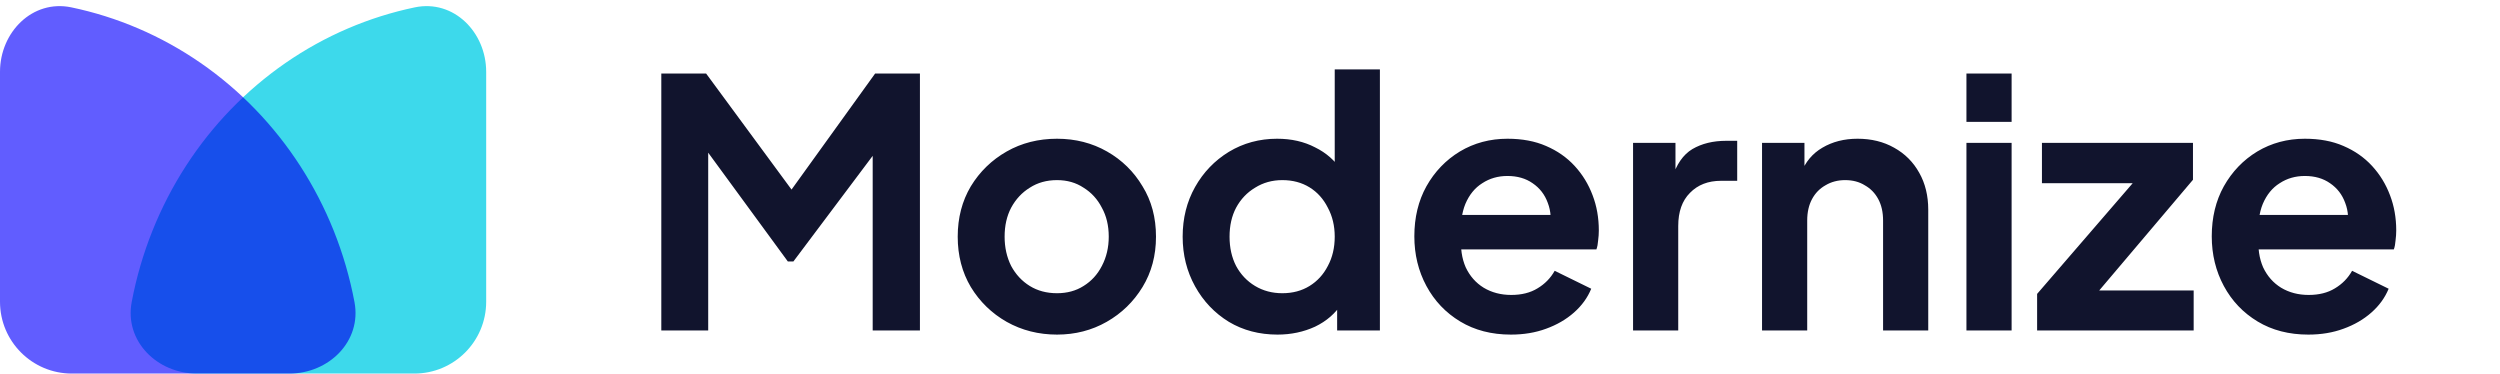
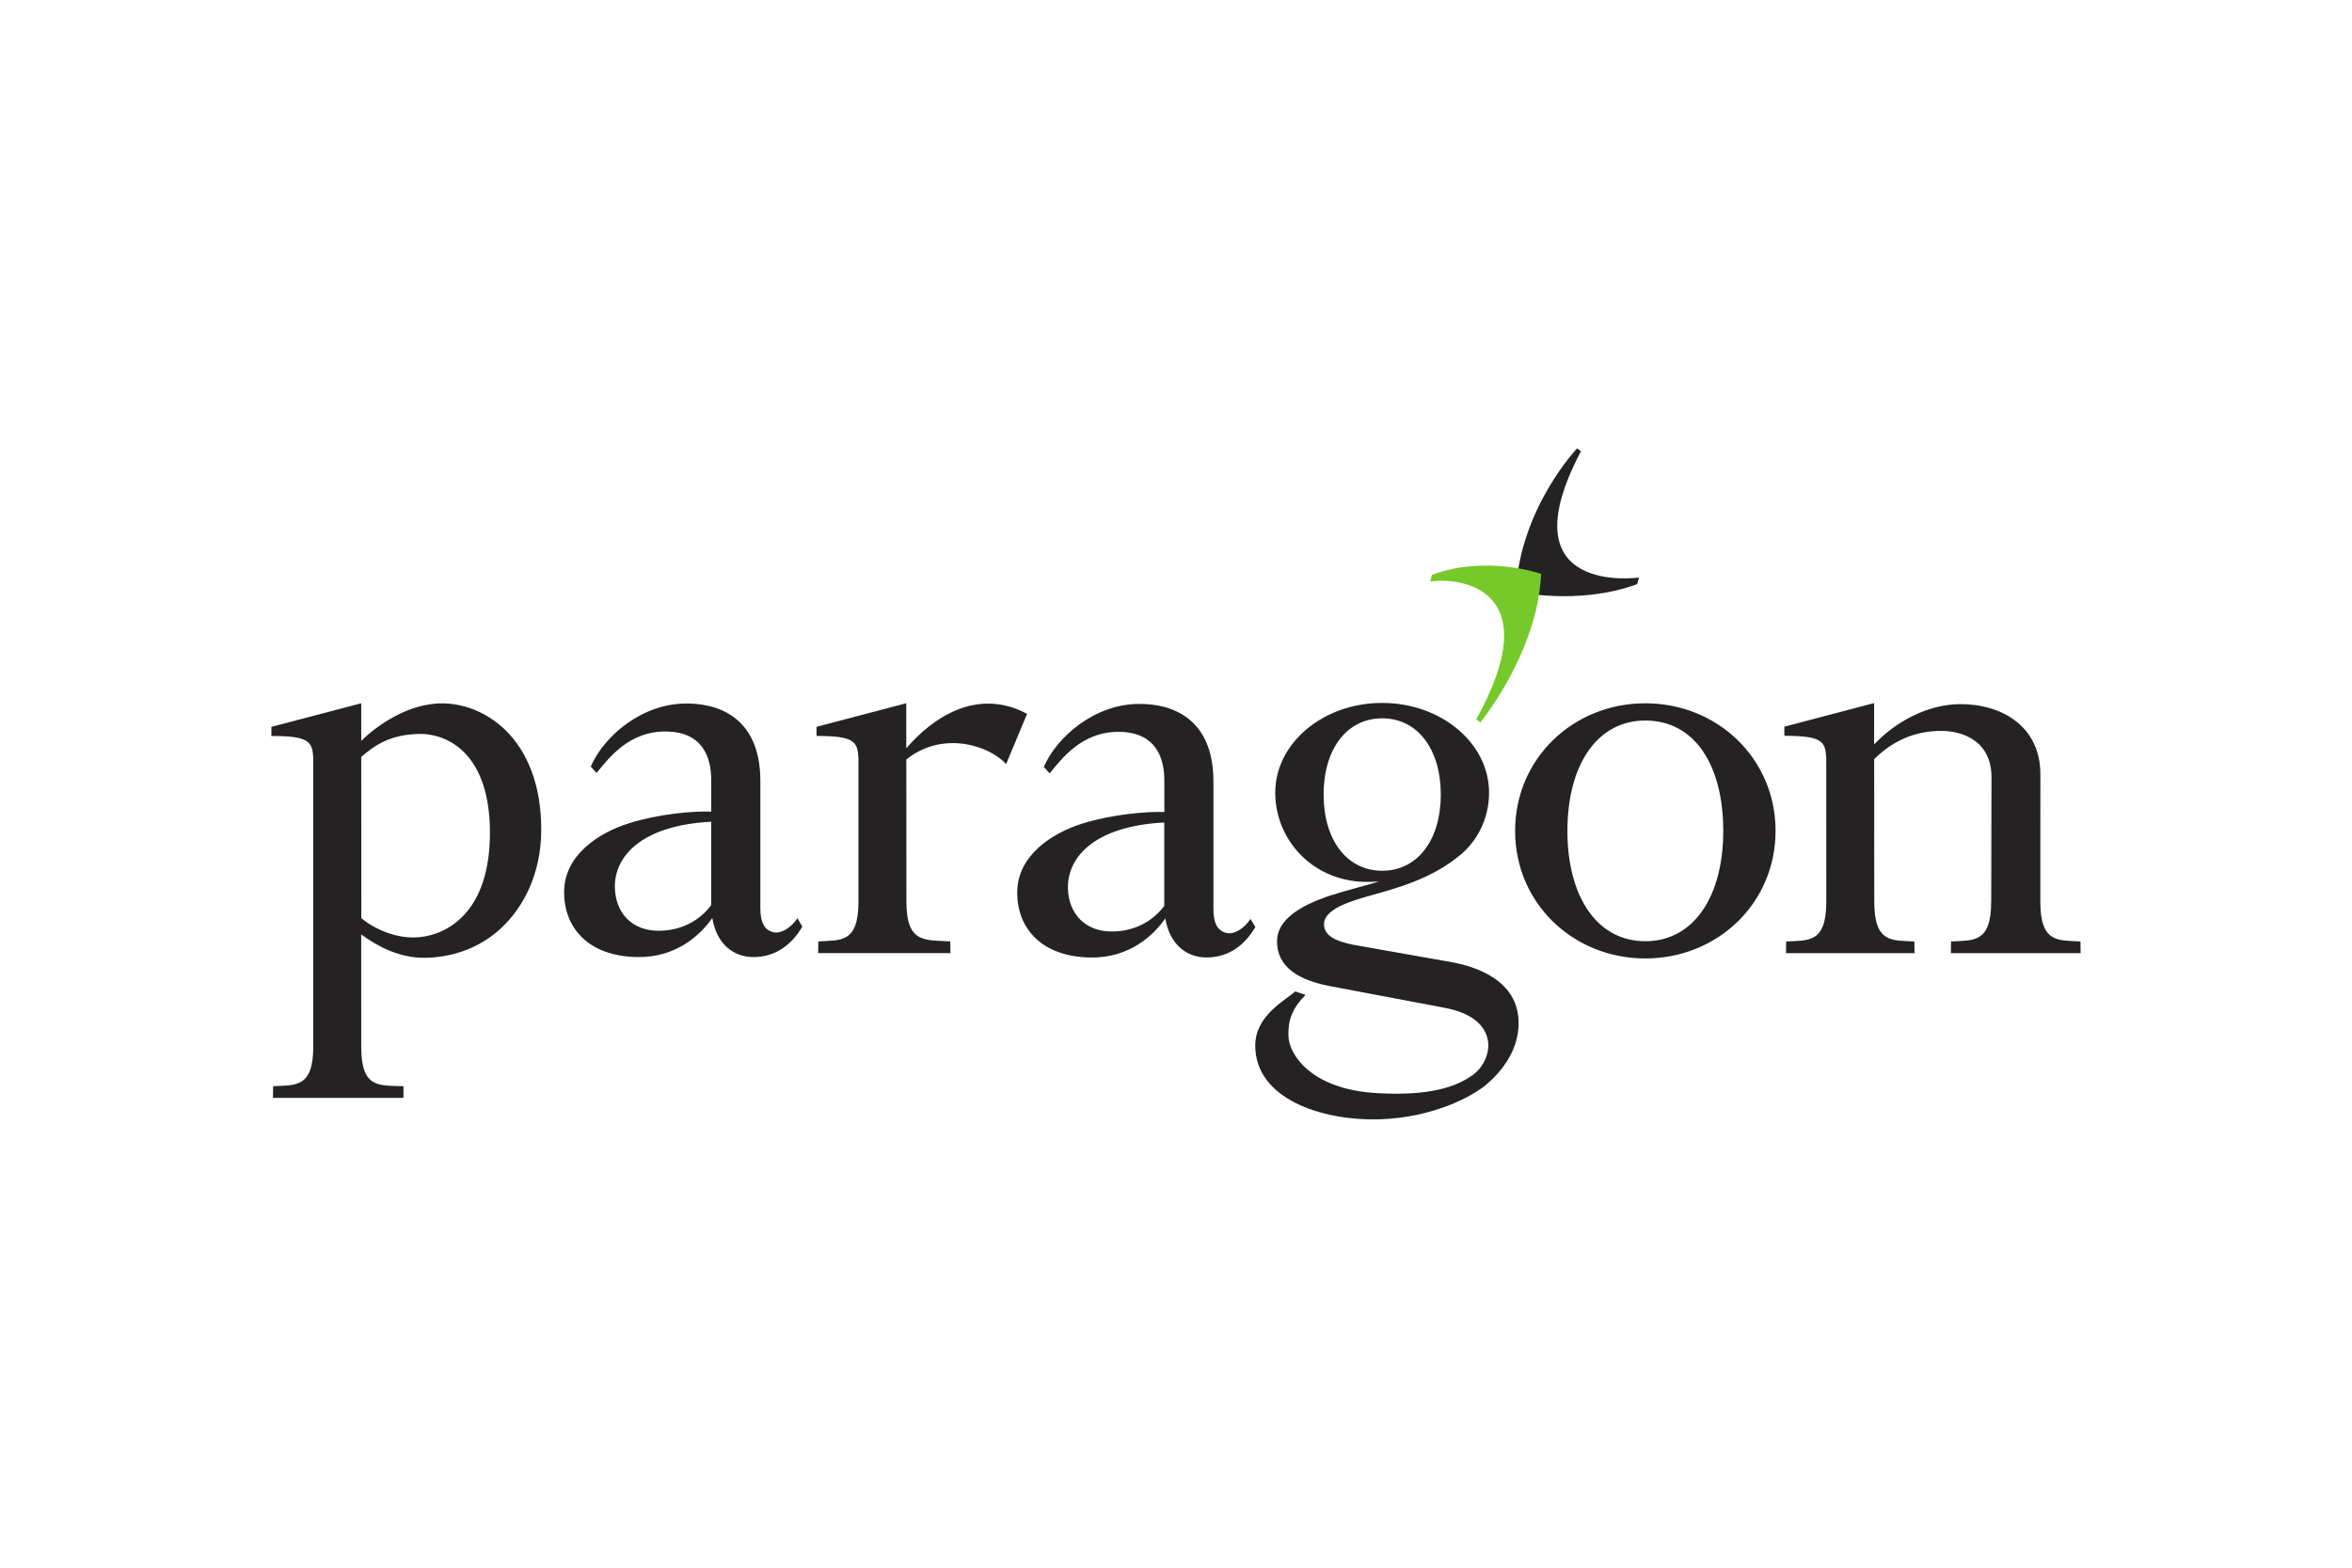
- <svg xmlns="http://www.w3.org/2000/svg" width="174" height="26" viewBox="0 0 174 26" fill="none">
-   <path d="M46.027 23V5.12H49.147L55.843 14.216H54.355L60.907 5.12H64.027V23H60.739V8.84L62.011 9.152L55.219 18.2H54.835L48.211 9.152L49.291 8.84V23H46.027ZM73.569 23.288C72.289 23.288 71.121 22.992 70.065 22.4C69.025 21.808 68.193 21 67.569 19.976C66.961 18.952 66.657 17.784 66.657 16.472C66.657 15.16 66.961 13.992 67.569 12.968C68.193 11.944 69.025 11.136 70.065 10.544C71.105 9.952 72.273 9.656 73.569 9.656C74.849 9.656 76.009 9.952 77.049 10.544C78.089 11.136 78.913 11.944 79.521 12.968C80.145 13.976 80.457 15.144 80.457 16.472C80.457 17.784 80.145 18.952 79.521 19.976C78.897 21 78.065 21.808 77.025 22.4C75.985 22.992 74.833 23.288 73.569 23.288ZM73.569 20.408C74.273 20.408 74.889 20.24 75.417 19.904C75.961 19.568 76.385 19.104 76.689 18.512C77.009 17.904 77.169 17.224 77.169 16.472C77.169 15.704 77.009 15.032 76.689 14.456C76.385 13.864 75.961 13.4 75.417 13.064C74.889 12.712 74.273 12.536 73.569 12.536C72.849 12.536 72.217 12.712 71.673 13.064C71.129 13.4 70.697 13.864 70.377 14.456C70.073 15.032 69.921 15.704 69.921 16.472C69.921 17.224 70.073 17.904 70.377 18.512C70.697 19.104 71.129 19.568 71.673 19.904C72.217 20.24 72.849 20.408 73.569 20.408ZM88.913 23.288C87.649 23.288 86.521 22.992 85.529 22.4C84.537 21.792 83.753 20.968 83.177 19.928C82.601 18.888 82.313 17.736 82.313 16.472C82.313 15.192 82.601 14.04 83.177 13.016C83.753 11.992 84.537 11.176 85.529 10.568C86.537 9.96 87.657 9.656 88.889 9.656C89.881 9.656 90.761 9.856 91.529 10.256C92.313 10.64 92.929 11.184 93.377 11.888L92.897 12.536V4.832H96.041V23H93.065V20.48L93.401 21.104C92.953 21.808 92.329 22.352 91.529 22.736C90.729 23.104 89.857 23.288 88.913 23.288ZM89.249 20.408C89.969 20.408 90.601 20.24 91.145 19.904C91.689 19.568 92.113 19.104 92.417 18.512C92.737 17.92 92.897 17.24 92.897 16.472C92.897 15.72 92.737 15.048 92.417 14.456C92.113 13.848 91.689 13.376 91.145 13.04C90.601 12.704 89.969 12.536 89.249 12.536C88.545 12.536 87.913 12.712 87.353 13.064C86.793 13.4 86.353 13.864 86.033 14.456C85.729 15.032 85.577 15.704 85.577 16.472C85.577 17.24 85.729 17.92 86.033 18.512C86.353 19.104 86.793 19.568 87.353 19.904C87.913 20.24 88.545 20.408 89.249 20.408ZM105.158 23.288C103.814 23.288 102.638 22.984 101.63 22.376C100.622 21.768 99.838 20.944 99.278 19.904C98.718 18.864 98.438 17.712 98.438 16.448C98.438 15.136 98.718 13.976 99.278 12.968C99.854 11.944 100.63 11.136 101.606 10.544C102.598 9.952 103.702 9.656 104.918 9.656C105.942 9.656 106.838 9.824 107.606 10.16C108.39 10.496 109.054 10.96 109.598 11.552C110.142 12.144 110.558 12.824 110.846 13.592C111.134 14.344 111.278 15.16 111.278 16.04C111.278 16.264 111.262 16.496 111.23 16.736C111.214 16.976 111.174 17.184 111.11 17.36H101.03V14.96H109.334L107.846 16.088C107.99 15.352 107.95 14.696 107.726 14.12C107.518 13.544 107.166 13.088 106.67 12.752C106.19 12.416 105.606 12.248 104.918 12.248C104.262 12.248 103.678 12.416 103.166 12.752C102.654 13.072 102.262 13.552 101.99 14.192C101.734 14.816 101.638 15.576 101.702 16.472C101.638 17.272 101.742 17.984 102.014 18.608C102.302 19.216 102.718 19.688 103.262 20.024C103.822 20.36 104.462 20.528 105.182 20.528C105.902 20.528 106.51 20.376 107.006 20.072C107.518 19.768 107.918 19.36 108.206 18.848L110.75 20.096C110.494 20.72 110.094 21.272 109.55 21.752C109.006 22.232 108.358 22.608 107.606 22.88C106.87 23.152 106.054 23.288 105.158 23.288ZM113.661 23V9.944H116.613V12.848L116.373 12.416C116.677 11.44 117.149 10.76 117.789 10.376C118.445 9.992 119.229 9.8 120.141 9.8H120.909V12.584H119.781C118.885 12.584 118.165 12.864 117.621 13.424C117.077 13.968 116.805 14.736 116.805 15.728V23H113.661ZM122.638 23V9.944H125.59V12.512L125.35 12.056C125.654 11.272 126.15 10.68 126.838 10.28C127.542 9.864 128.358 9.656 129.286 9.656C130.246 9.656 131.094 9.864 131.83 10.28C132.582 10.696 133.166 11.28 133.582 12.032C133.998 12.768 134.206 13.624 134.206 14.6V23H131.062V15.344C131.062 14.768 130.95 14.272 130.726 13.856C130.502 13.44 130.19 13.12 129.79 12.896C129.406 12.656 128.95 12.536 128.422 12.536C127.91 12.536 127.454 12.656 127.054 12.896C126.654 13.12 126.342 13.44 126.118 13.856C125.894 14.272 125.782 14.768 125.782 15.344V23H122.638ZM136.864 23V9.944H140.008V23H136.864ZM136.864 8.48V5.12H140.008V8.48H136.864ZM141.783 23V20.456L149.367 11.672L149.847 12.752H142.119V9.944H152.631V12.512L145.191 21.296L144.711 20.216H152.679V23H141.783ZM160.658 23.288C159.314 23.288 158.138 22.984 157.13 22.376C156.122 21.768 155.338 20.944 154.778 19.904C154.218 18.864 153.938 17.712 153.938 16.448C153.938 15.136 154.218 13.976 154.778 12.968C155.354 11.944 156.13 11.136 157.106 10.544C158.098 9.952 159.202 9.656 160.418 9.656C161.442 9.656 162.338 9.824 163.106 10.16C163.89 10.496 164.554 10.96 165.098 11.552C165.642 12.144 166.058 12.824 166.346 13.592C166.634 14.344 166.778 15.16 166.778 16.04C166.778 16.264 166.762 16.496 166.73 16.736C166.714 16.976 166.674 17.184 166.61 17.36H156.53V14.96H164.834L163.346 16.088C163.49 15.352 163.45 14.696 163.226 14.12C163.018 13.544 162.666 13.088 162.17 12.752C161.69 12.416 161.106 12.248 160.418 12.248C159.762 12.248 159.178 12.416 158.666 12.752C158.154 13.072 157.762 13.552 157.49 14.192C157.234 14.816 157.138 15.576 157.202 16.472C157.138 17.272 157.242 17.984 157.514 18.608C157.802 19.216 158.218 19.688 158.762 20.024C159.322 20.36 159.962 20.528 160.682 20.528C161.402 20.528 162.01 20.376 162.506 20.072C163.018 19.768 163.418 19.36 163.706 18.848L166.25 20.096C165.994 20.72 165.594 21.272 165.05 21.752C164.506 22.232 163.858 22.608 163.106 22.88C162.37 23.152 161.554 23.288 160.658 23.288Z" fill="#11142D" />
-   <path d="M20.137 26C22.898 26 25.184 23.742 24.673 21.029C24.353 19.327 23.868 17.659 23.224 16.05C21.96 12.896 20.109 10.03 17.774 7.615C15.44 5.201 12.669 3.286 9.619 1.979C8.114 1.334 6.555 0.844 4.965 0.512C2.262 -0.051 0 2.239 0 5V21C0 23.761 2.239 26 5 26H20.137Z" fill="#615DFF" />
-   <g style="mix-blend-mode:multiply">
-     <path d="M13.701 26C10.94 26 8.654 23.742 9.165 21.029C9.485 19.327 9.97 17.659 10.615 16.05C11.878 12.896 13.729 10.03 16.064 7.615C18.398 5.201 21.169 3.286 24.219 1.979C25.724 1.334 27.283 0.844 28.873 0.512C31.577 -0.051 33.838 2.239 33.838 5V21C33.838 23.761 31.6 26 28.838 26H13.701Z" fill="#3DD9EB" />
-   </g>
+ <svg xmlns="http://www.w3.org/2000/svg" height="800" width="1200" viewBox="-6.067 -3.75 52.577 22.5">
+   <path d="M23.732 9.976c-.332.114-1.242.405-1.251 1.03-.008.618.521.889 1.189 1.018l2.513.475c.746.129.989.479 1.018.792.023.241-.104.55-.356.727-.34.239-.906.466-2.122.398-1.489-.083-1.974-.87-1.988-1.271-.013-.354.08-.621.382-.926l-.23-.077c-.239.208-.894.547-.894 1.209-0 1.192 1.487 1.688 2.78 1.649 1.188-.036 2.085-.511 2.409-.796.324-.286.698-.74.698-1.357 0-.957-.959-1.258-1.474-1.356l-2.243-.397c-.27-.062-.633-.154-.633-.455 0-.339.587-.515 1.063-.649.517-.147 1.341-.354 1.999-.913.405-.344.628-.853.628-1.378 0-1.109-1.07-2.008-2.39-2.008-1.32 0-2.39.899-2.39 2.008 0 1.109.939 2.123 2.32 1.981-.223.078-.716.194-1.028.301m-.211-2.242c0-1.011.516-1.704 1.31-1.704.793 0 1.31.693 1.31 1.704 0 1.011-.516 1.704-1.31 1.704-.793 0-1.31-.693-1.31-1.704m-4.742 3.062c-.571 0-.957-.38-.973-.958-.019-.701.591-1.398 2.153-1.479v1.865c-.233.312-.627.573-1.18.573m3.108-.281c-.107.163-.343.378-.567.306-.142-.046-.262-.169-.262-.531V7.442c0-1.188-.671-1.729-1.659-1.729-.988 0-1.838.729-2.132 1.408l.13.143c.26-.306.713-.95 1.584-.926.773.021.983.554.98 1.101V8.13c-.389-.015-1.162.05-1.829.257-.695.217-1.444.718-1.459 1.514-.015.818.533 1.464 1.636 1.482.879.015 1.42-.508 1.674-.875.093.567.46.874.921.874.486 0 .852-.267 1.092-.682zm7.084-1.969c0 1.465.658 2.467 1.742 2.467 1.083 0 1.742-1.002 1.742-2.467 0-1.466-.636-2.468-1.742-2.468-1.084 0-1.742 1.002-1.742 2.468m-1.169 0c0-1.622 1.303-2.853 2.911-2.853s2.911 1.231 2.911 2.853c0 1.622-1.303 2.852-2.911 2.852-1.608 0-2.911-1.23-2.911-2.852m10.642 1.587c0 .936-.413.855-.897.885l-.003.261h2.899l-.003-.261c-.484-.031-.897.051-.897-.885 0 0 .001-2.841.001-2.851.001-1.091-.888-1.581-1.81-1.57-.699.008-1.413.378-1.906.901-.001-.539-.001-.922-.001-.925l-2.006.528v.204c.844 0 .916.123.936.494.001.01.001 3.22.001 3.22 0 .937-.413.854-.897.885l-.004.261h2.874l-.004-.261c-.484-.031-.896.051-.896-.885 0 0-.002-1.878-.003-3.193.505-.497 1.032-.623 1.464-.631.514-.01 1.167.227 1.159 1.05-0.0.011-.006 2.775-.006 2.775M14.192 6.705c-0-.56-.001-1.004-0-1.007l-2.006.527v.204c.844 0 .916.123.937.494 0.0.01 0 3.215 0 3.215 0 .937-.413.854-.897.885l-.004.261h2.957l-.004-.261c-.553-.035-.98.056-.98-.885 0 0-.001-1.87-.002-3.183.824-.659 1.864-.304 2.231.102l.469-1.122c-1.114-.596-2.109.082-2.7.769m-10.879 4.224c-.514.05-1.008-.183-1.304-.422-0-1.249-.001-2.644-.002-3.608.304-.263.634-.49 1.263-.514.655-.024 1.612.426 1.614 2.2.003 1.792-.959 2.285-1.571 2.344m.353-5.221c-.66.053-1.282.465-1.659.832v-.84L0 6.226v.204c.844 0 .915.124.936.494.001.01 0 6.452 0 6.452 0 .937-.413.854-.897.885l-.004.261h2.917l.001-.261c-.558-.021-.945.051-.945-.885 0 0-.001-1.123-.001-2.509.378.275.863.531 1.432.522.506-.008 1.152-.158 1.692-.659.503-.467.9-1.22.901-2.201.003-2.072-1.32-2.906-2.368-2.823m4.987 5.079c-.571 0-.957-.38-.973-.959-.019-.7.591-1.398 2.153-1.479v1.865c-.233.312-.627.573-1.18.573m3.108-.281c-.107.163-.343.378-.567.306-.142-.045-.262-.169-.262-.531V7.433c0-1.188-.671-1.729-1.659-1.729-.988 0-1.838.729-2.132 1.409l.129.143c.261-.307.714-.95 1.584-.926.773.021.983.553.98 1.101v.69c-.389-.016-1.162.049-1.829.257-.695.216-1.444.718-1.459 1.513-.015.818.533 1.465 1.637 1.482.879.015 1.421-.508 1.675-.874.092.567.46.874.92.874.486 0 .852-.268 1.092-.682zM29.188 0s-1.268 1.327-1.372 3.198c0 0 1.369.326 2.714-.162l.041-.149S27.554 3.32 29.274.064z" fill="#242222" />
+   <path d="M27.024 6.127s1.281-1.553 1.359-3.322c0 0-1.229-.432-2.44.023l-.04.15c.574-.1 2.689.082 1.03 3.08z" fill="#75c92b" />
</svg>
